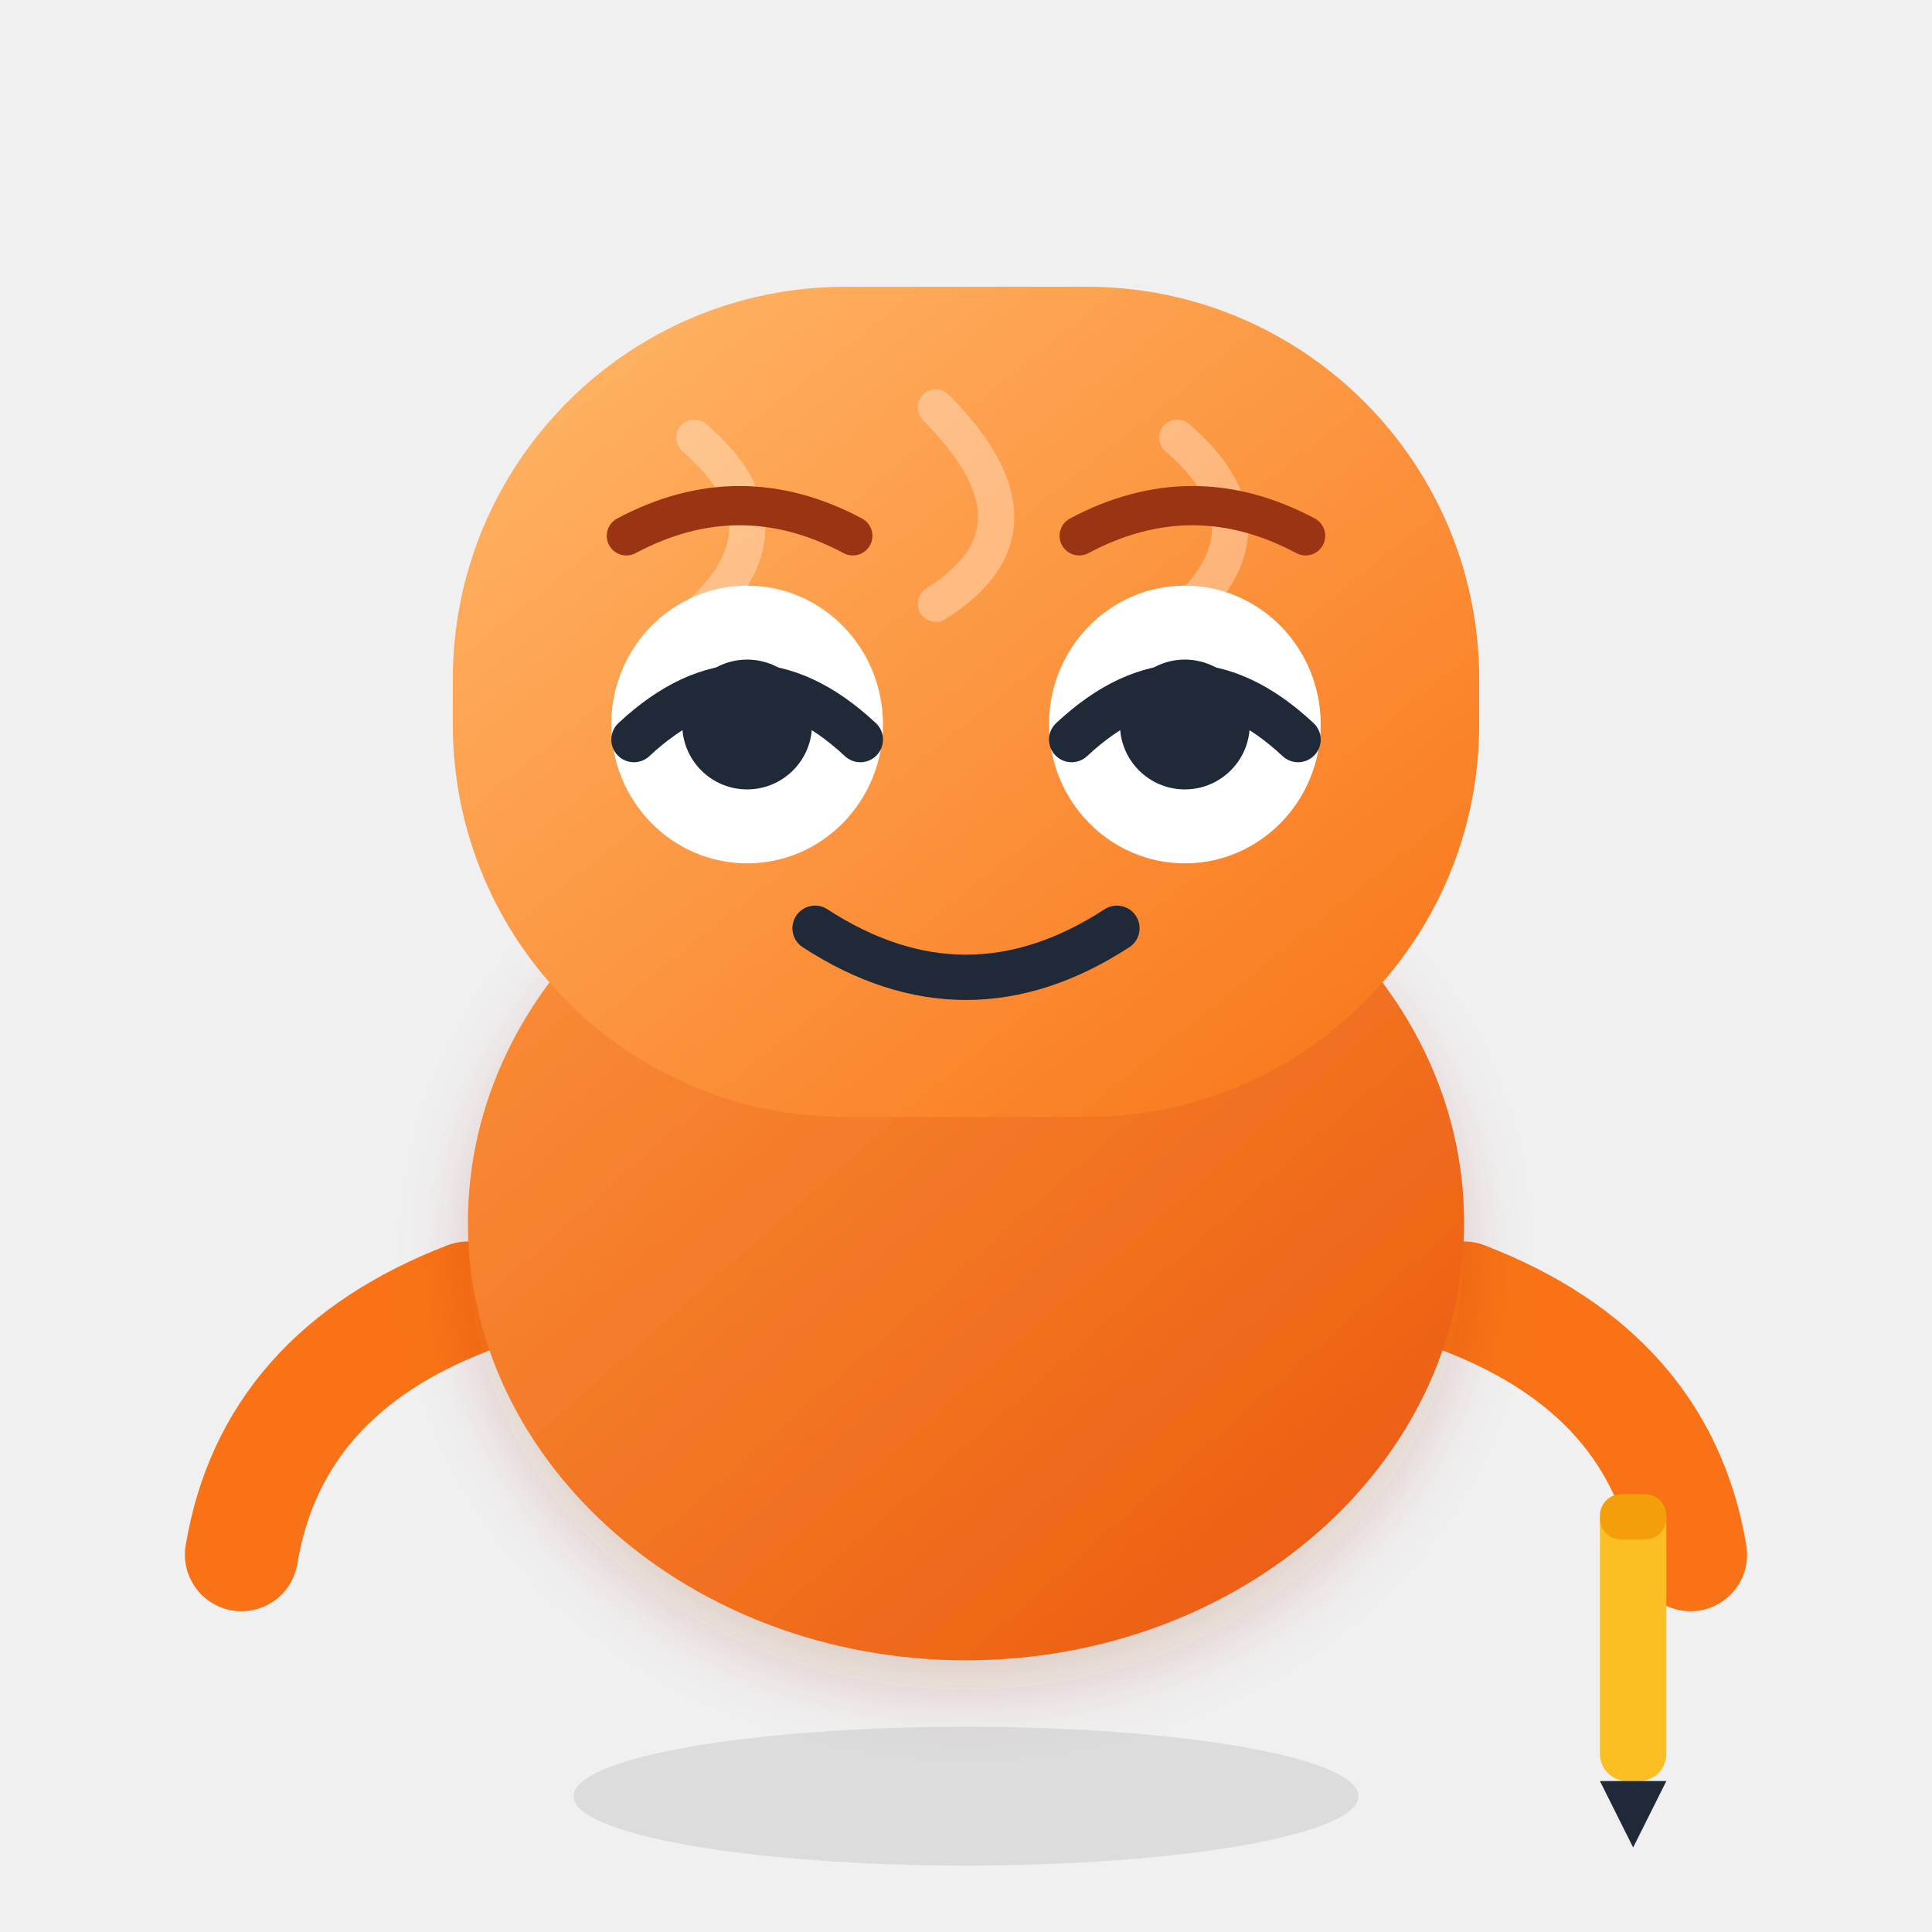
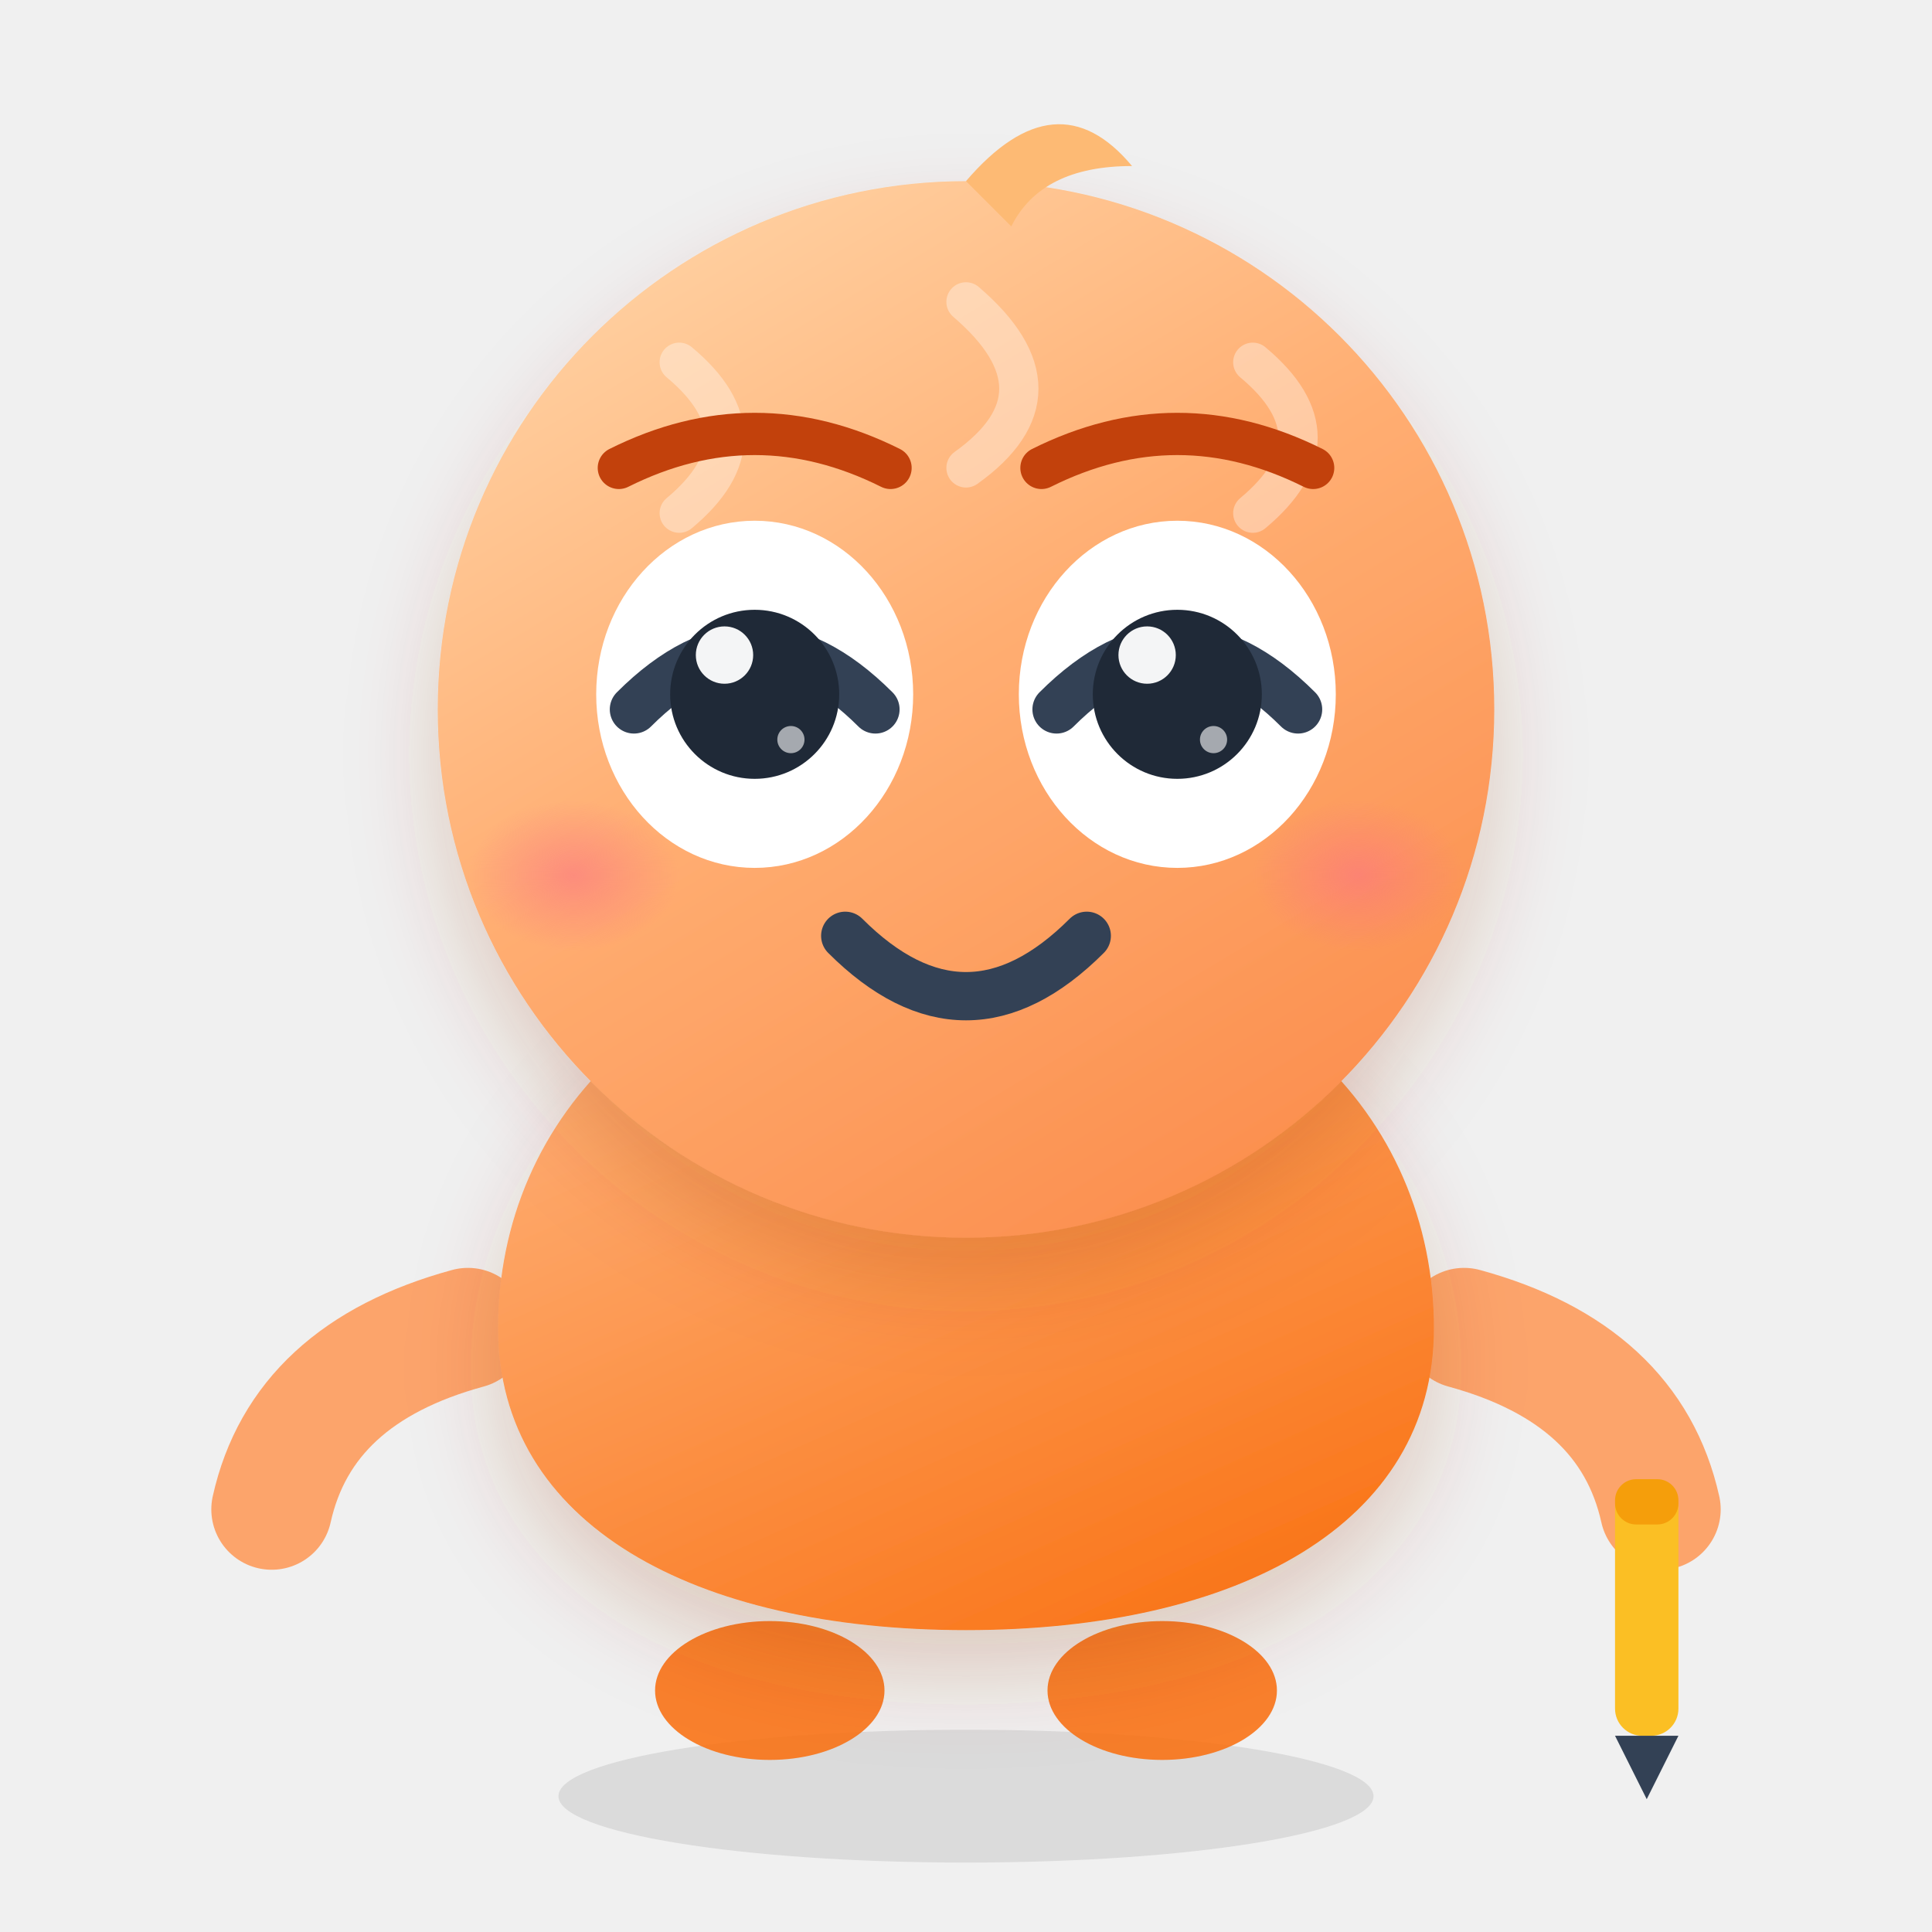
<svg xmlns="http://www.w3.org/2000/svg" viewBox="0 0 128 128" width="128" height="128" role="img" aria-label="Veelearn study buddy">
  <defs>
-     <linearGradient id="rigGrad" x1="0" y1="0" x2="1" y2="1">
-       <stop offset="0%" stop-color="#FFB86B" />
+     <linearGradient id="rigGrad" x1="0.2" y1="0" x2="0.8" y2="1">
+       <stop offset="0%" stop-color="#FFD3A5" />
+       <stop offset="45%" stop-color="#FFAE72" />
+       <stop offset="100%" stop-color="#FB8C4B" />
+     </linearGradient>
+     <linearGradient id="rigGradDark" x1="0.2" y1="0" x2="0.8" y2="1">
+       <stop offset="0%" stop-color="#FFB27A" />
      <stop offset="100%" stop-color="#F97316" />
    </linearGradient>
-     <linearGradient id="rigGradDark" x1="0" y1="0" x2="1" y2="1">
-       <stop offset="0%" stop-color="#FB923C" />
-       <stop offset="100%" stop-color="#EA580C" />
-     </linearGradient>
+     <radialGradient id="rigCheek" cx="0.5" cy="0.5" r="0.5">
+       <stop offset="0%" stop-color="#FB7185" stop-opacity="0.55" />
+       <stop offset="100%" stop-color="#FB7185" stop-opacity="0" />
+     </radialGradient>
    <filter id="rigSoft" x="-40%" y="-40%" width="180%" height="180%">
-       <feDropShadow dx="0" dy="2" stdDeviation="2.2" flood-color="#9A3412" flood-opacity="0.18" />
+       <feDropShadow dx="0" dy="3" stdDeviation="3" flood-color="#9A3412" flood-opacity="0.20" />
    </filter>
  </defs>
  <g id="m-root">
-     <ellipse id="m-shadow" cx="64" cy="119" rx="26" ry="4.6" fill="#1a1a1a" opacity="0.09" />
+     <ellipse id="m-shadow" cx="64" cy="119" rx="27" ry="4.4" fill="#1a1a1a" opacity="0.10" />
    <g id="m-body">
      <g id="m-arm-l">
-         <path d="M31 86 q-13 5 -15 17" stroke="#F97316" stroke-width="7.5" stroke-linecap="round" fill="none" />
+         <path d="M31 88 q-11 3 -13 12" stroke="#FCA46B" stroke-width="8" stroke-linecap="round" fill="none" />
      </g>
      <g id="m-arm-r">
-         <path d="M97 86 q13 5 15 17" stroke="#F97316" stroke-width="7.5" stroke-linecap="round" fill="none" />
+         <path d="M97 88 q11 3 13 12" stroke="#FCA46B" stroke-width="8" stroke-linecap="round" fill="none" />
      </g>
      <g id="m-pencil">
-         <rect x="106" y="99" width="4.4" height="19" rx="1.8" fill="#FBBF24" />
-         <path d="M106 118 h4.4 l-2.2 4.4z" fill="#1f2937" />
-         <rect x="106" y="99" width="4.4" height="3" rx="1.4" fill="#F59E0B" />
+         <rect x="107" y="98" width="4.2" height="17" rx="1.8" fill="#FBBF24" />
+         <path d="M107 115 h4.2 l-2.1 4.2z" fill="#334155" />
+         <rect x="107" y="98" width="4.2" height="3" rx="1.4" fill="#F59E0B" />
      </g>
-       <ellipse id="m-torso" cx="64" cy="81" rx="33" ry="29" fill="url(#rigGradDark)" filter="url(#rigSoft)" />
-       <rect id="m-head" x="30" y="19" width="68" height="55" rx="26" fill="url(#rigGrad)" />
-       <path d="M46 29 q7 6 0 12 M62 27 q8 8 0 13 M78 29 q7 6 0 12" stroke="#ffffff" stroke-opacity="0.32" stroke-width="2.4" fill="none" stroke-linecap="round" />
-       <ellipse id="m-eye-l" cx="49.5" cy="48" rx="9" ry="9.2" fill="#ffffff" />
-       <ellipse id="m-eye-r" cx="78.5" cy="48" rx="9" ry="9.2" fill="#ffffff" />
-       <path id="m-smile-l" class="rig-smile" d="M42 49 q7.5 -7 15 0" fill="none" stroke="#1f2937" stroke-width="3" stroke-linecap="round" />
-       <path id="m-smile-r" class="rig-smile" d="M71 49 q7.5 -7 15 0" fill="none" stroke="#1f2937" stroke-width="3" stroke-linecap="round" />
-       <circle id="m-pupil-l" class="rig-pupil" cx="49.5" cy="48" r="4.3" fill="#1f2937" />
-       <circle id="m-pupil-r" class="rig-pupil" cx="78.5" cy="48" r="4.3" fill="#1f2937" />
-       <path id="m-brow-l" d="M41.5 35.5 q7.5 -4 15 0" fill="none" stroke="#9A3412" stroke-width="2.6" stroke-linecap="round" />
-       <path id="m-brow-r" d="M71.5 35.5 q7.5 -4 15 0" fill="none" stroke="#9A3412" stroke-width="2.6" stroke-linecap="round" />
-       <path id="m-mouth" d="M54 61.5 Q64 68 74 61.5" fill="none" stroke="#1f2937" stroke-width="3" stroke-linecap="round" />
+       <ellipse cx="51" cy="112" rx="7.6" ry="4.6" fill="#F97316" opacity="0.9" />
+       <ellipse cx="77" cy="112" rx="7.6" ry="4.6" fill="#F97316" opacity="0.9" />
+       <path id="m-torso" d="M64 62 c20 0 31 12 31 26 c0 13 -13 20 -31 20 c-18 0 -31 -7 -31 -20 c0 -14 11 -26 31 -26 z" fill="url(#rigGradDark)" filter="url(#rigSoft)" />
+       <circle id="m-head" cx="64" cy="47" r="35" fill="url(#rigGrad)" filter="url(#rigSoft)" />
+       <path d="M45 24 q6 5 0 10 M64 20 q7 6 0 11 M83 24 q6 5 0 10" stroke="#ffffff" stroke-opacity="0.35" stroke-width="2.6" fill="none" stroke-linecap="round" />
+       <path d="M64 12 q6 -7 11 -1 q-6 0 -8 4" fill="#FDBA74" />
+       <ellipse cx="38" cy="58" rx="7" ry="5" fill="url(#rigCheek)" />
+       <ellipse cx="90" cy="58" rx="7" ry="5" fill="url(#rigCheek)" />
+       <ellipse id="m-eye-l" cx="50" cy="46" rx="10.5" ry="11.5" fill="#ffffff" />
+       <ellipse id="m-eye-r" cx="78" cy="46" rx="10.5" ry="11.5" fill="#ffffff" />
+       <path id="m-smile-l" class="rig-smile" d="M42 47 q8 -8 16 0" fill="none" stroke="#334155" stroke-width="3.2" stroke-linecap="round" />
+       <path id="m-smile-r" class="rig-smile" d="M70 47 q8 -8 16 0" fill="none" stroke="#334155" stroke-width="3.2" stroke-linecap="round" />
+       <g id="m-pupil-l" class="rig-pupil">
+         <circle cx="50" cy="46" r="5.6" fill="#1F2937" />
+         <circle cx="48" cy="43.4" r="1.9" fill="#ffffff" opacity="0.95" />
+         <circle cx="52.4" cy="49" r="0.9" fill="#ffffff" opacity="0.6" />
+       </g>
+       <g id="m-pupil-r" class="rig-pupil">
+         <circle cx="78" cy="46" r="5.6" fill="#1F2937" />
+         <circle cx="76" cy="43.4" r="1.9" fill="#ffffff" opacity="0.95" />
+         <circle cx="80.4" cy="49" r="0.9" fill="#ffffff" opacity="0.6" />
+       </g>
+       <path id="m-brow-l" d="M41 31 q9 -4.5 18 0" fill="none" stroke="#C2410C" stroke-width="2.8" stroke-linecap="round" />
+       <path id="m-brow-r" d="M69 31 q9 -4.5 18 0" fill="none" stroke="#C2410C" stroke-width="2.8" stroke-linecap="round" />
+       <path id="m-mouth" d="M56 62 Q64 70 72 62" fill="none" stroke="#334155" stroke-width="3.2" stroke-linecap="round" />
    </g>
  </g>
</svg>
